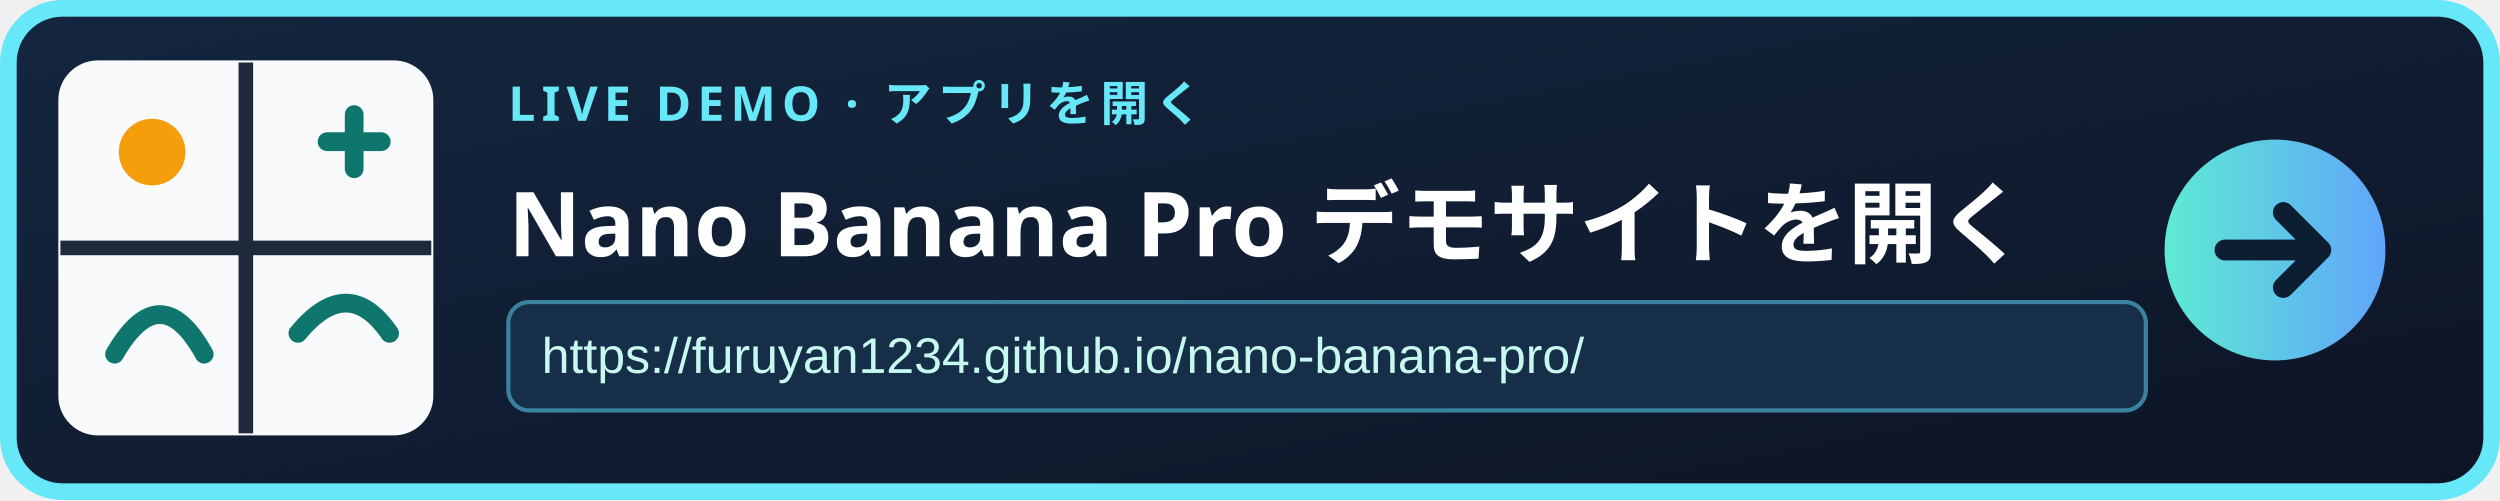
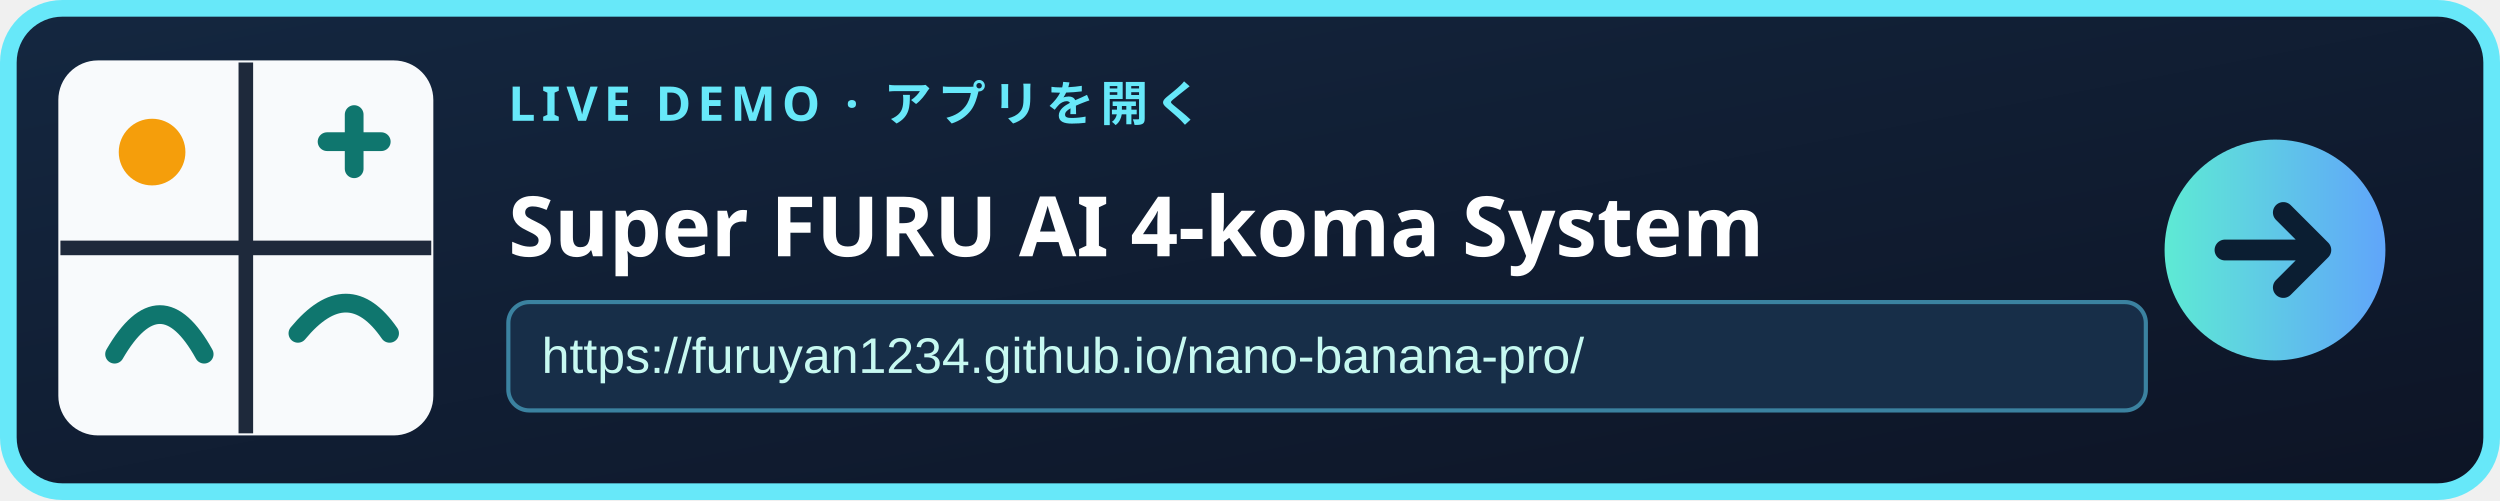
<svg xmlns="http://www.w3.org/2000/svg" width="1200" height="240" viewBox="0 0 1200 240" role="img" aria-labelledby="title desc">
  <defs>
    <linearGradient id="panel" x2="1" y2="1">
      <stop stop-color="#142740" />
      <stop offset="1" stop-color="#0d1425" />
    </linearGradient>
    <linearGradient id="accent" x2="1" y2="0">
      <stop stop-color="#5eead4" />
      <stop offset="1" stop-color="#60a5fa" />
    </linearGradient>
  </defs>
  <rect x="4" y="4" width="1192" height="232" rx="26" fill="url(#panel)" stroke="#67e8f9" stroke-width="8" />
  <rect x="28" y="29" width="180" height="180" rx="19" fill="#f8fafc" />
  <path d="M118 30v178M29 119h178" fill="none" stroke="#1e293b" stroke-width="7" />
  <circle cx="73" cy="73" r="16" fill="#f59e0b" />
  <path d="M157 68h26m-13-13v26M55 170q22-38 43 0M143 160q24-29 44 0" fill="none" stroke="#0f766e" stroke-width="9" stroke-linecap="round" />
  <text x="244" y="58" fill="#67e8f9" font-family="Segoe UI, Yu Gothic, Meiryo, sans-serif" font-size="23" font-weight="700" letter-spacing="3">LIVE DEMO · アプリを開く</text>
-   <text x="244" y="123" fill="#ffffff" font-family="Segoe UI, Yu Gothic, Meiryo, sans-serif" font-size="43" font-weight="800">Nano Banana Pro デモサイトを開く</text>
+   <text x="244" y="123" fill="#ffffff" font-family="Segoe UI, Yu Gothic, Meiryo, sans-serif" font-size="40" font-weight="800">Super FURU AI 4-koma System</text>
  <rect x="244" y="145" width="786" height="52" rx="10" fill="#172e48" stroke="#3b82a0" stroke-width="2" />
  <text x="260" y="179" fill="#c7f9f1" font-family="Segoe UI, Arial, sans-serif" font-size="24">https://furuyan1234.github.io/nano-banana-pro/</text>
  <circle cx="1092" cy="120" r="53" fill="url(#accent)" />
  <path d="M1068 120h45m-17-18 18 18-18 18" fill="none" stroke="#0b1e32" stroke-width="10" stroke-linecap="round" stroke-linejoin="round" />
</svg>
